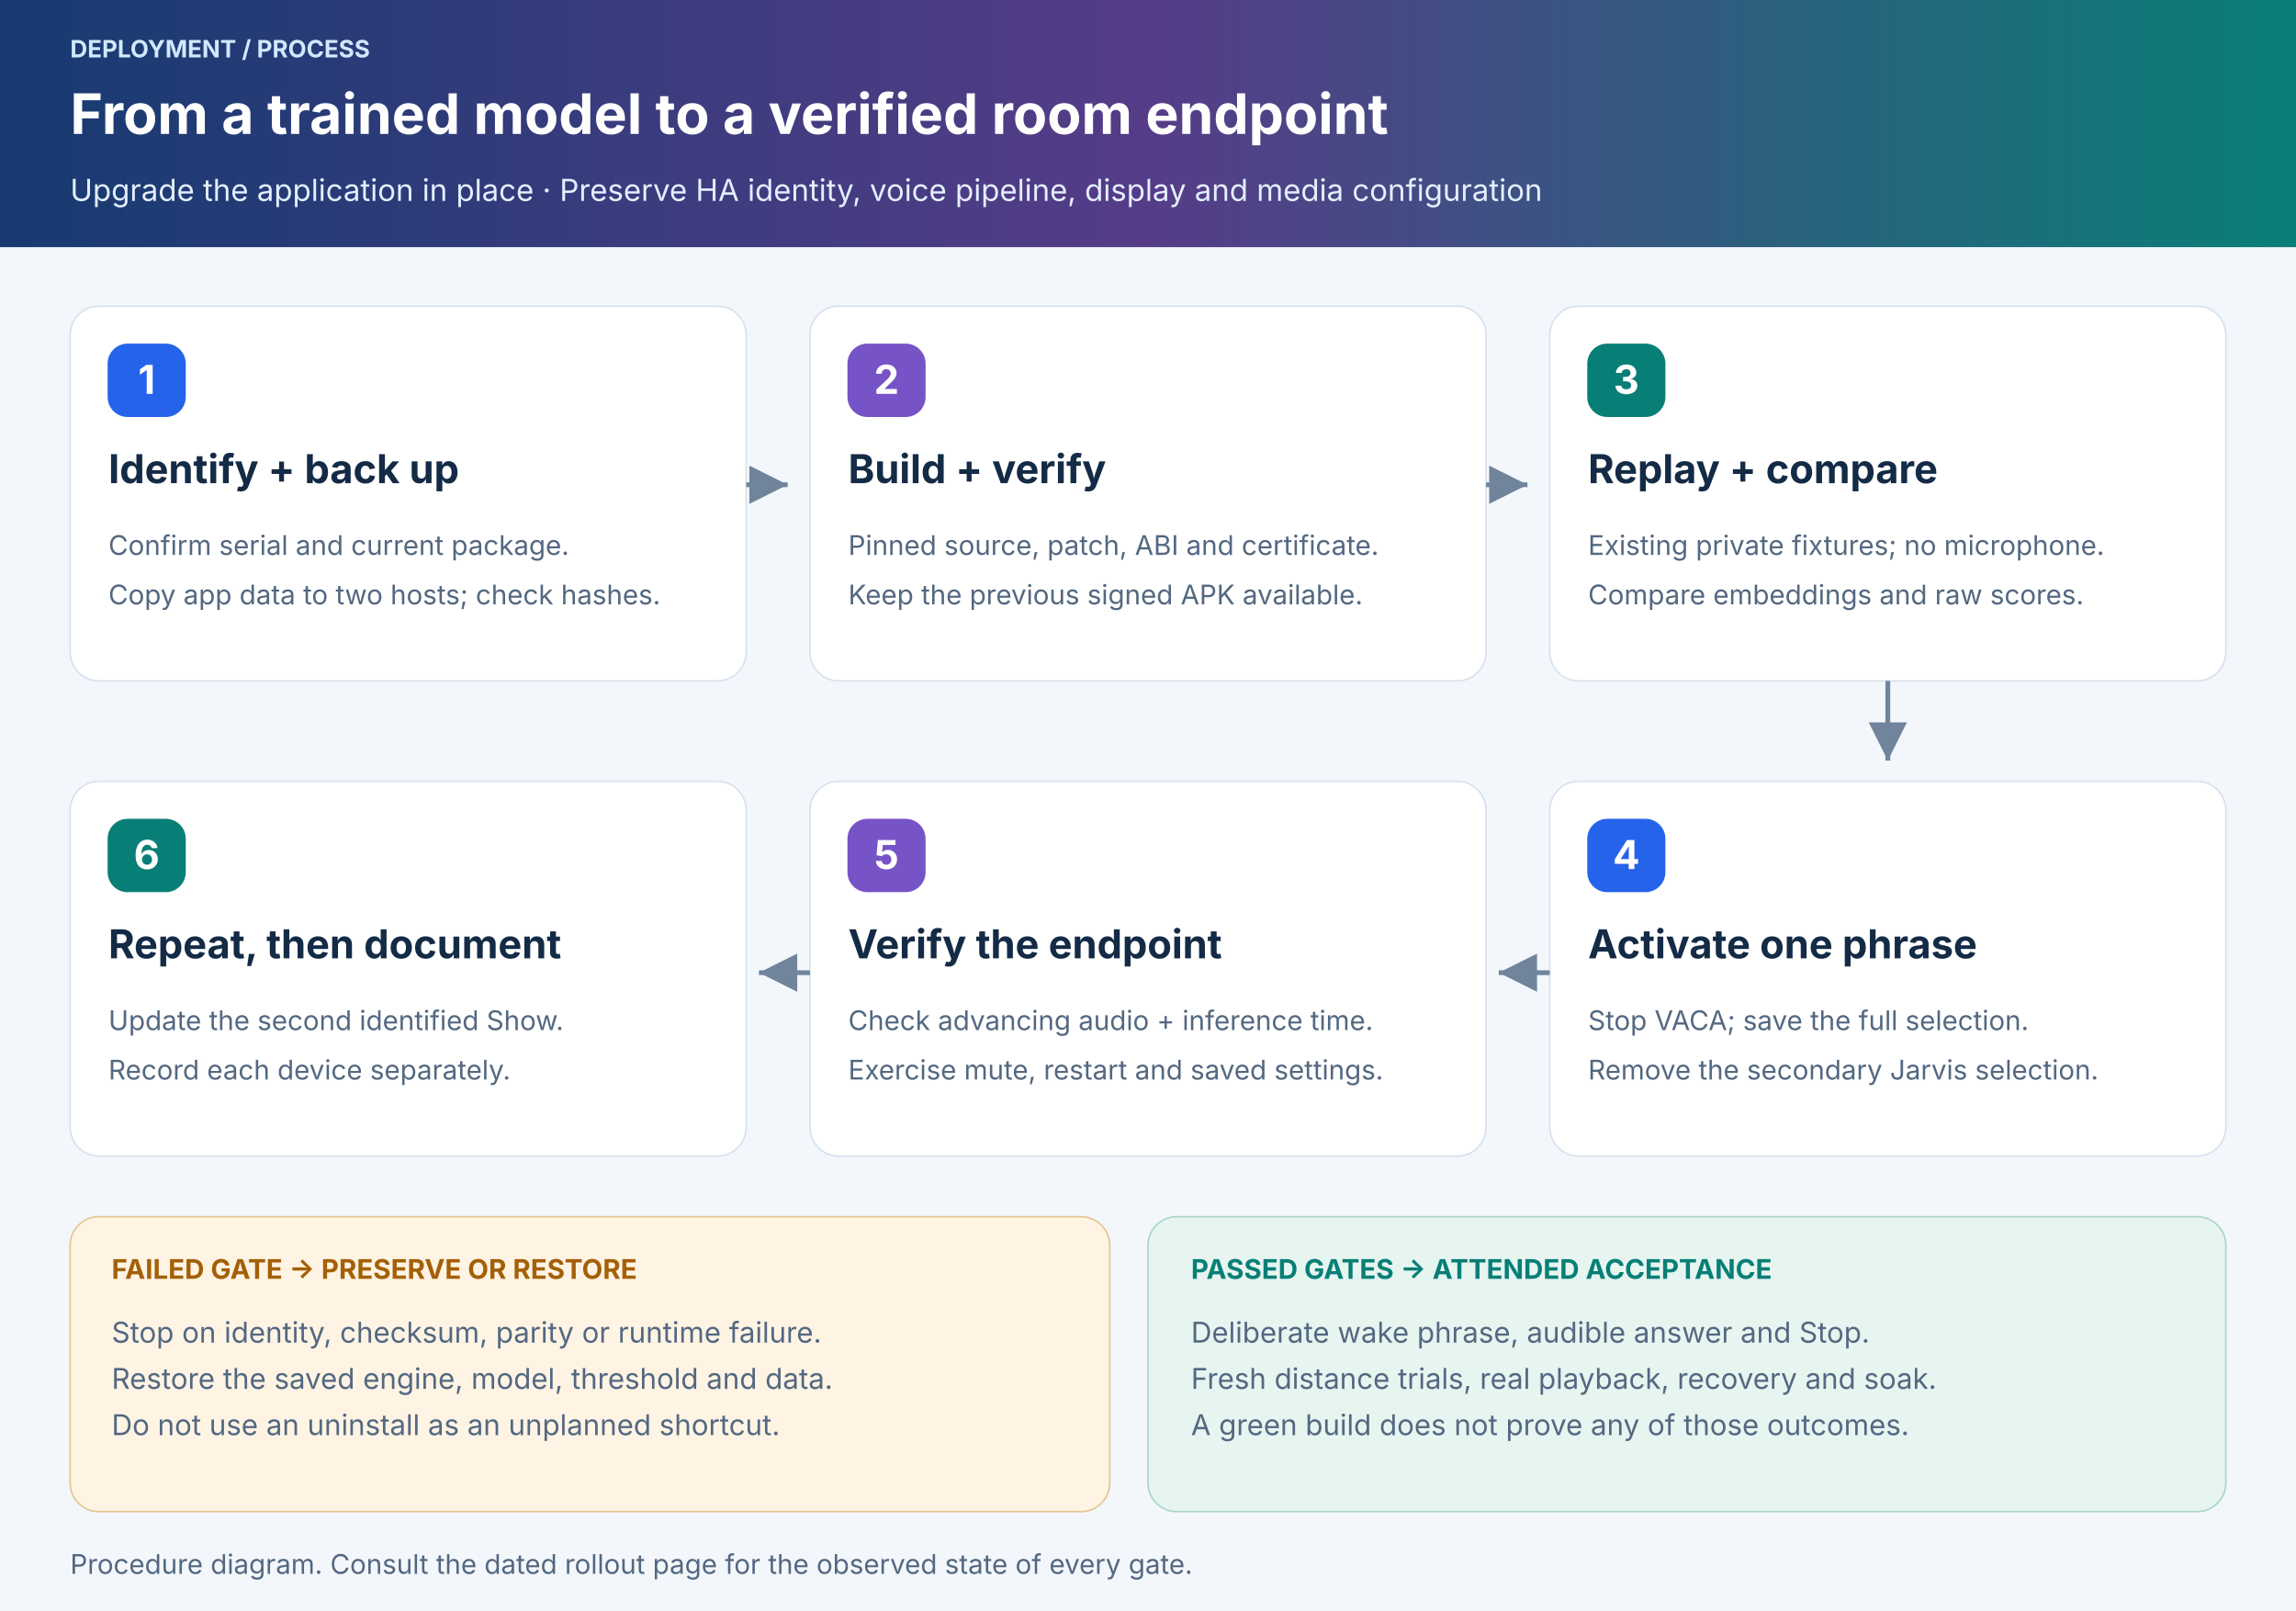
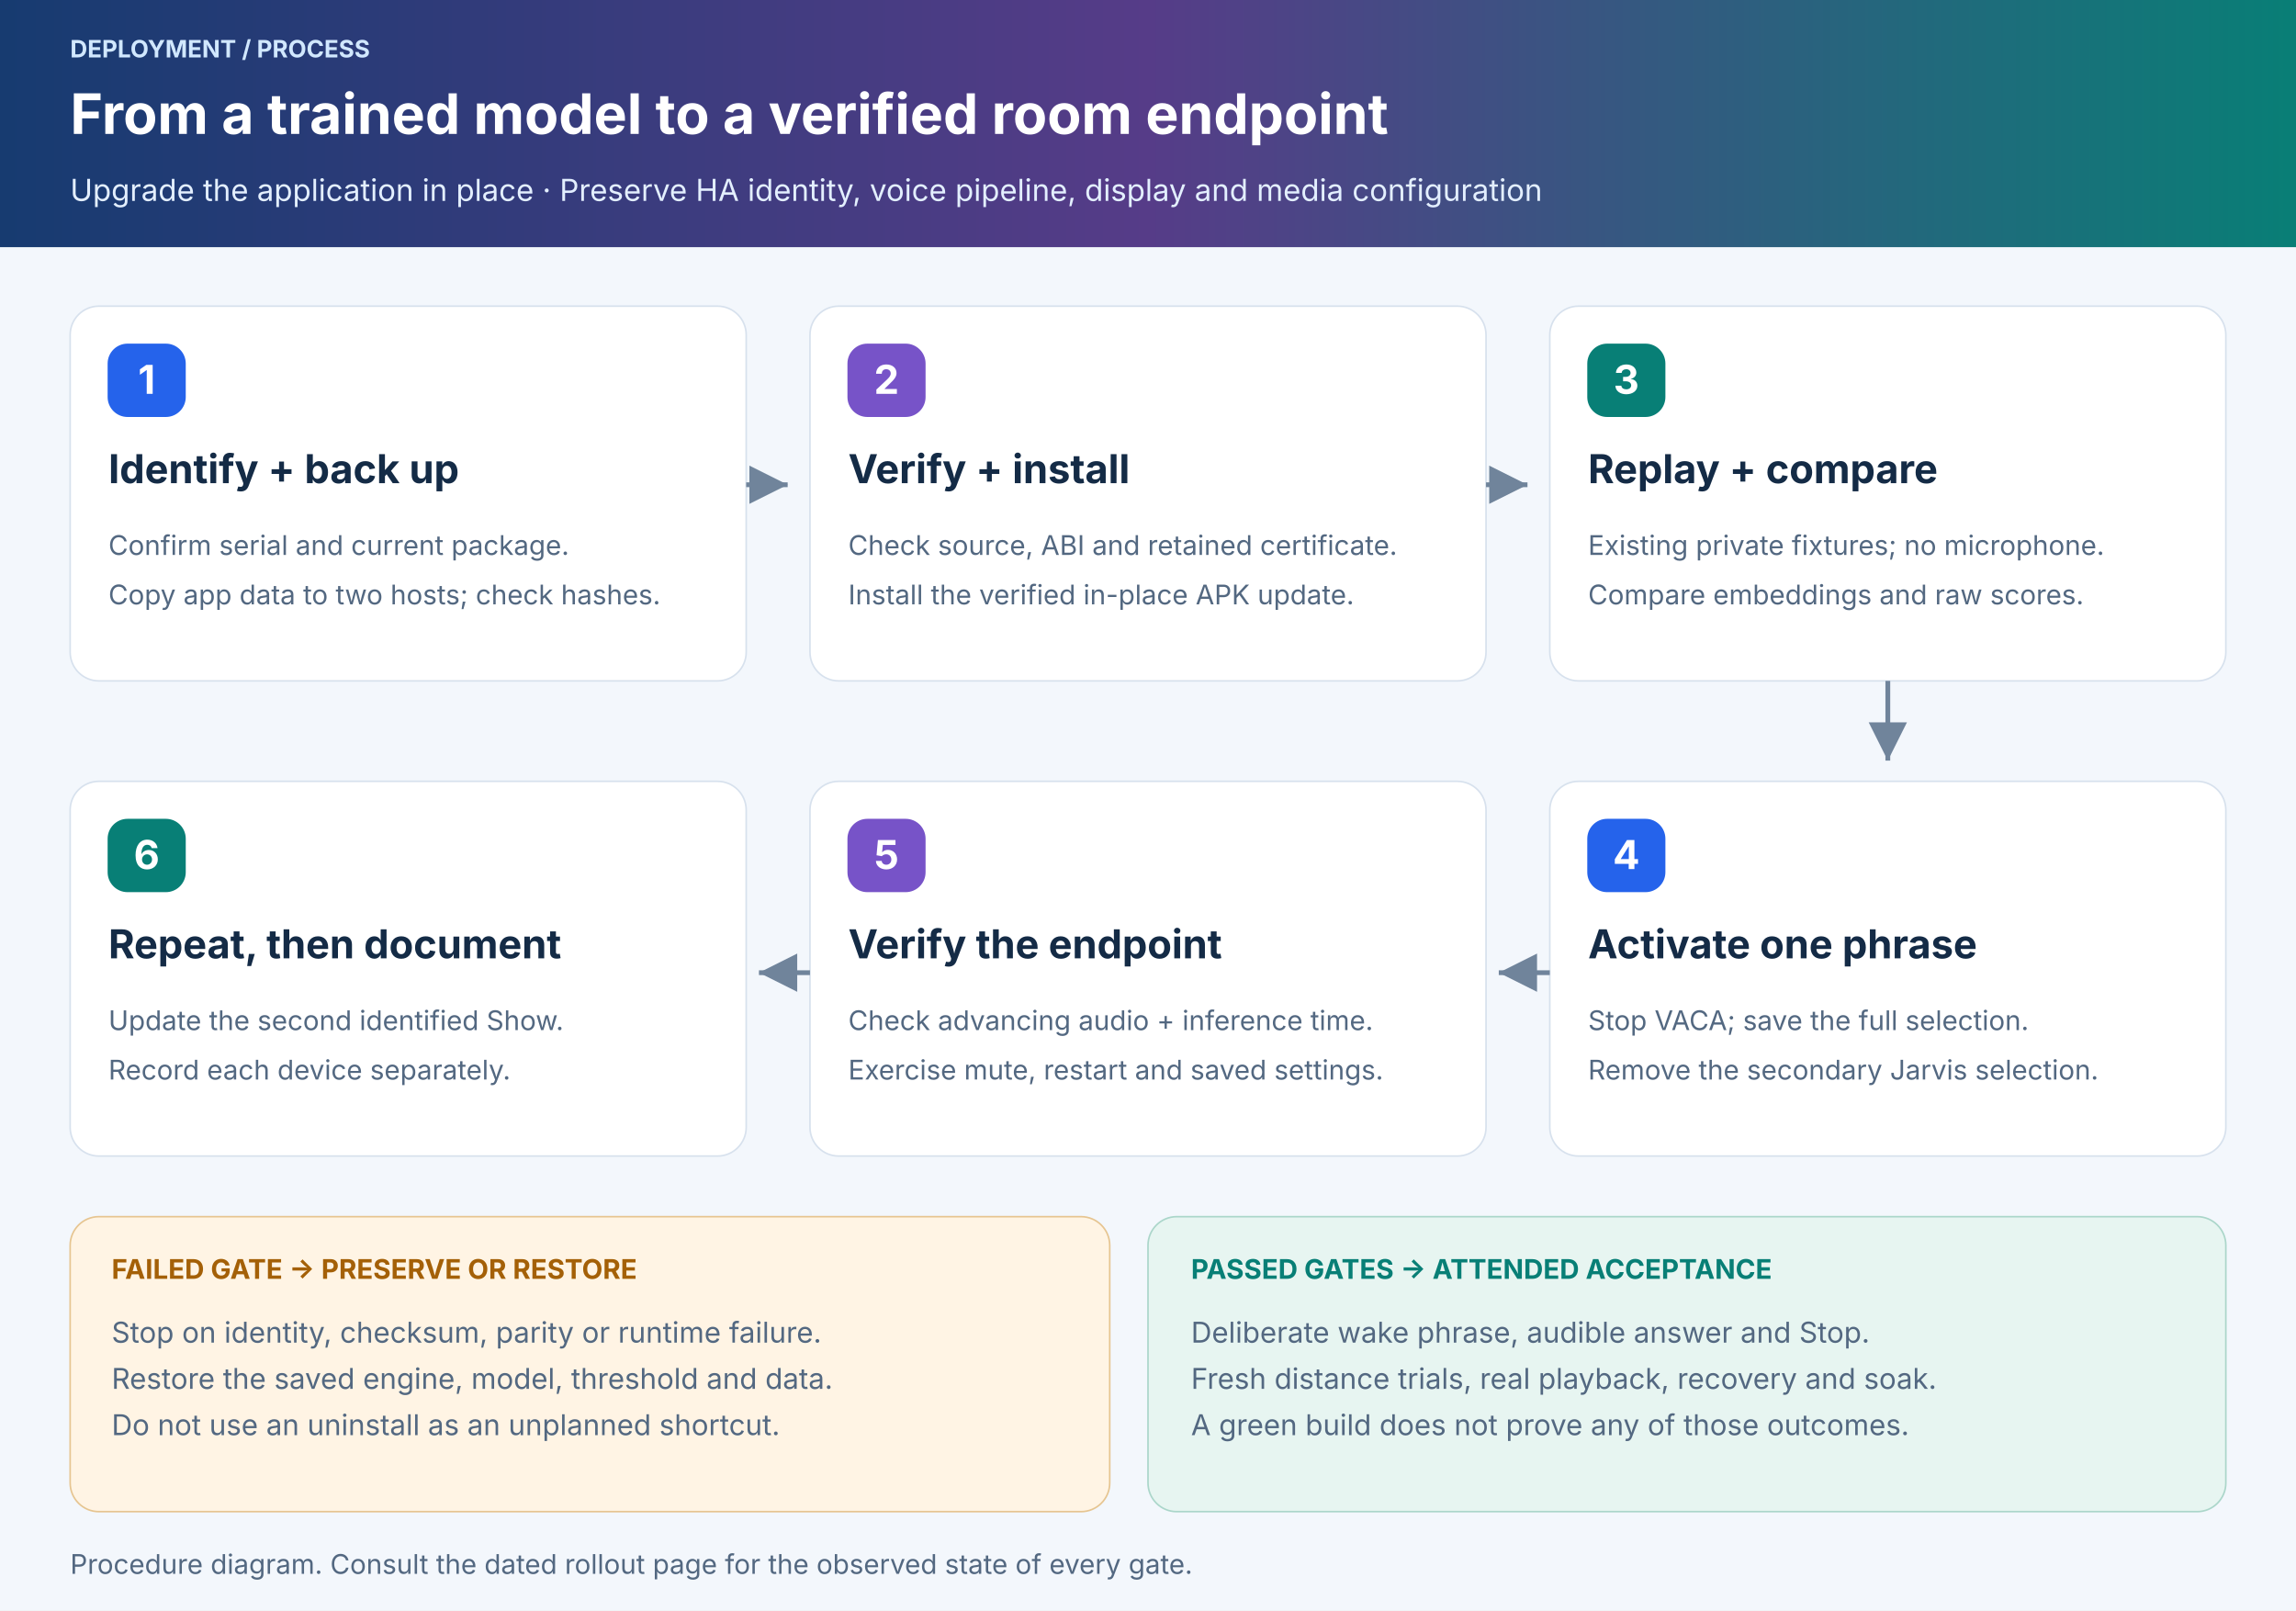
<svg xmlns="http://www.w3.org/2000/svg" width="1440" height="1010" viewBox="0 0 1440 1010" role="img" aria-labelledby="title description">
  <defs>
    <linearGradient id="banner">
      <stop stop-color="#163b70" />
      <stop offset="0.5" stop-color="#563c88" />
      <stop offset="1" stop-color="#087f76" />
    </linearGradient>
    <marker id="arrow" markerWidth="10" markerHeight="10" refX="8" refY="4" orient="auto">
      <path d="M0 0L8 4L0 8Z" fill="#70849b" />
    </marker>
    <style>text{font-family:system-ui,-apple-system,BlinkMacSystemFont,"Segoe UI",sans-serif} .arrow{fill:none;stroke:#70849b;stroke-width:3;marker-end:url(#arrow)}</style>
  </defs>
  <rect width="1440" height="1010" fill="#f3f7fc" />
  <rect width="1440" height="155" fill="url(#banner)" />
  <text x="44" y="36" font-size="15" fill="#d1e8ff" font-weight="700">DEPLOYMENT / PROCESS</text>
  <text x="44" y="84" font-size="35" fill="white" font-weight="750">From a trained model to a verified room endpoint</text>
  <text x="44" y="126" font-size="19" fill="#e3efff" font-weight="400">Upgrade the application in place · Preserve HA identity, voice pipeline, display and media configuration</text>
  <rect x="44" y="192" width="424" height="235" rx="18" fill="#fff" stroke="#d7e1ed" />
  <rect x="68" y="216" width="48" height="45" rx="12" fill="#2563eb" stroke="#2563eb" />
  <text x="92" y="247" font-size="25" fill="white" font-weight="750" text-anchor="middle">1</text>
  <text x="68" y="303" font-size="25" fill="#142b46" font-weight="750">Identify + back up</text>
  <text x="68" y="348" font-size="17" fill="#536881" font-weight="400">Confirm serial and current package.</text>
  <text x="68" y="379" font-size="17" fill="#536881" font-weight="400">Copy app data to two hosts; check hashes.</text>
  <rect x="508" y="192" width="424" height="235" rx="18" fill="#fff" stroke="#d7e1ed" />
  <rect x="532" y="216" width="48" height="45" rx="12" fill="#7753c8" stroke="#7753c8" />
  <text x="556" y="247" font-size="25" fill="white" font-weight="750" text-anchor="middle">2</text>
-   <text x="532" y="303" font-size="25" fill="#142b46" font-weight="750">Build + verify</text>
-   <text x="532" y="348" font-size="17" fill="#536881" font-weight="400">Pinned source, patch, ABI and certificate.</text>
-   <text x="532" y="379" font-size="17" fill="#536881" font-weight="400">Keep the previous signed APK available.</text>
+   <text x="532" y="303" font-size="25" fill="#142b46" font-weight="750">Verify + install</text>
+   <text x="532" y="348" font-size="17" fill="#536881" font-weight="400">Check source, ABI and retained certificate.</text>
+   <text x="532" y="379" font-size="17" fill="#536881" font-weight="400">Install the verified in-place APK update.</text>
  <rect x="972" y="192" width="424" height="235" rx="18" fill="#fff" stroke="#d7e1ed" />
  <rect x="996" y="216" width="48" height="45" rx="12" fill="#087f76" stroke="#087f76" />
  <text x="1020" y="247" font-size="25" fill="white" font-weight="750" text-anchor="middle">3</text>
  <text x="996" y="303" font-size="25" fill="#142b46" font-weight="750">Replay + compare</text>
  <text x="996" y="348" font-size="17" fill="#536881" font-weight="400">Existing private fixtures; no microphone.</text>
  <text x="996" y="379" font-size="17" fill="#536881" font-weight="400">Compare embeddings and raw scores.</text>
  <rect x="972" y="490" width="424" height="235" rx="18" fill="#fff" stroke="#d7e1ed" />
  <rect x="996" y="514" width="48" height="45" rx="12" fill="#2563eb" stroke="#2563eb" />
  <text x="1020" y="545" font-size="25" fill="white" font-weight="750" text-anchor="middle">4</text>
  <text x="996" y="601" font-size="25" fill="#142b46" font-weight="750">Activate one phrase</text>
  <text x="996" y="646" font-size="17" fill="#536881" font-weight="400">Stop VACA; save the full selection.</text>
  <text x="996" y="677" font-size="17" fill="#536881" font-weight="400">Remove the secondary Jarvis selection.</text>
  <rect x="508" y="490" width="424" height="235" rx="18" fill="#fff" stroke="#d7e1ed" />
  <rect x="532" y="514" width="48" height="45" rx="12" fill="#7753c8" stroke="#7753c8" />
  <text x="556" y="545" font-size="25" fill="white" font-weight="750" text-anchor="middle">5</text>
  <text x="532" y="601" font-size="25" fill="#142b46" font-weight="750">Verify the endpoint</text>
  <text x="532" y="646" font-size="17" fill="#536881" font-weight="400">Check advancing audio + inference time.</text>
  <text x="532" y="677" font-size="17" fill="#536881" font-weight="400">Exercise mute, restart and saved settings.</text>
  <rect x="44" y="490" width="424" height="235" rx="18" fill="#fff" stroke="#d7e1ed" />
  <rect x="68" y="514" width="48" height="45" rx="12" fill="#087f76" stroke="#087f76" />
  <text x="92" y="545" font-size="25" fill="white" font-weight="750" text-anchor="middle">6</text>
  <text x="68" y="601" font-size="25" fill="#142b46" font-weight="750">Repeat, then document</text>
  <text x="68" y="646" font-size="17" fill="#536881" font-weight="400">Update the second identified Show.</text>
  <text x="68" y="677" font-size="17" fill="#536881" font-weight="400">Record each device separately.</text>
  <path d="M468 304H494" class="arrow" />
  <path d="M932 304H958" class="arrow" />
  <path d="M1184 427V477" class="arrow" />
  <path d="M972 610H940" class="arrow" />
  <path d="M508 610H476" class="arrow" />
  <rect x="44" y="763" width="652" height="185" rx="18" fill="#fff4e4" stroke="#e6c591" />
  <text x="70" y="802" font-size="17" fill="#a46007" font-weight="750">FAILED GATE → PRESERVE OR RESTORE</text>
  <text x="70" y="842" font-size="18" fill="#536881" font-weight="400">Stop on identity, checksum, parity or runtime failure.</text>
  <text x="70" y="871" font-size="18" fill="#536881" font-weight="400">Restore the saved engine, model, threshold and data.</text>
  <text x="70" y="900" font-size="18" fill="#536881" font-weight="400">Do not use an uninstall as an unplanned shortcut.</text>
  <rect x="720" y="763" width="676" height="185" rx="18" fill="#e7f5f1" stroke="#abd6ca" />
  <text x="747" y="802" font-size="17" fill="#087f76" font-weight="750">PASSED GATES → ATTENDED ACCEPTANCE</text>
  <text x="747" y="842" font-size="18" fill="#536881" font-weight="400">Deliberate wake phrase, audible answer and Stop.</text>
  <text x="747" y="871" font-size="18" fill="#536881" font-weight="400">Fresh distance trials, real playback, recovery and soak.</text>
  <text x="747" y="900" font-size="18" fill="#536881" font-weight="400">A green build does not prove any of those outcomes.</text>
  <text x="44" y="987" font-size="17" fill="#536881" font-weight="400">Procedure diagram. Consult the dated rollout page for the observed state of every gate.</text>
</svg>
